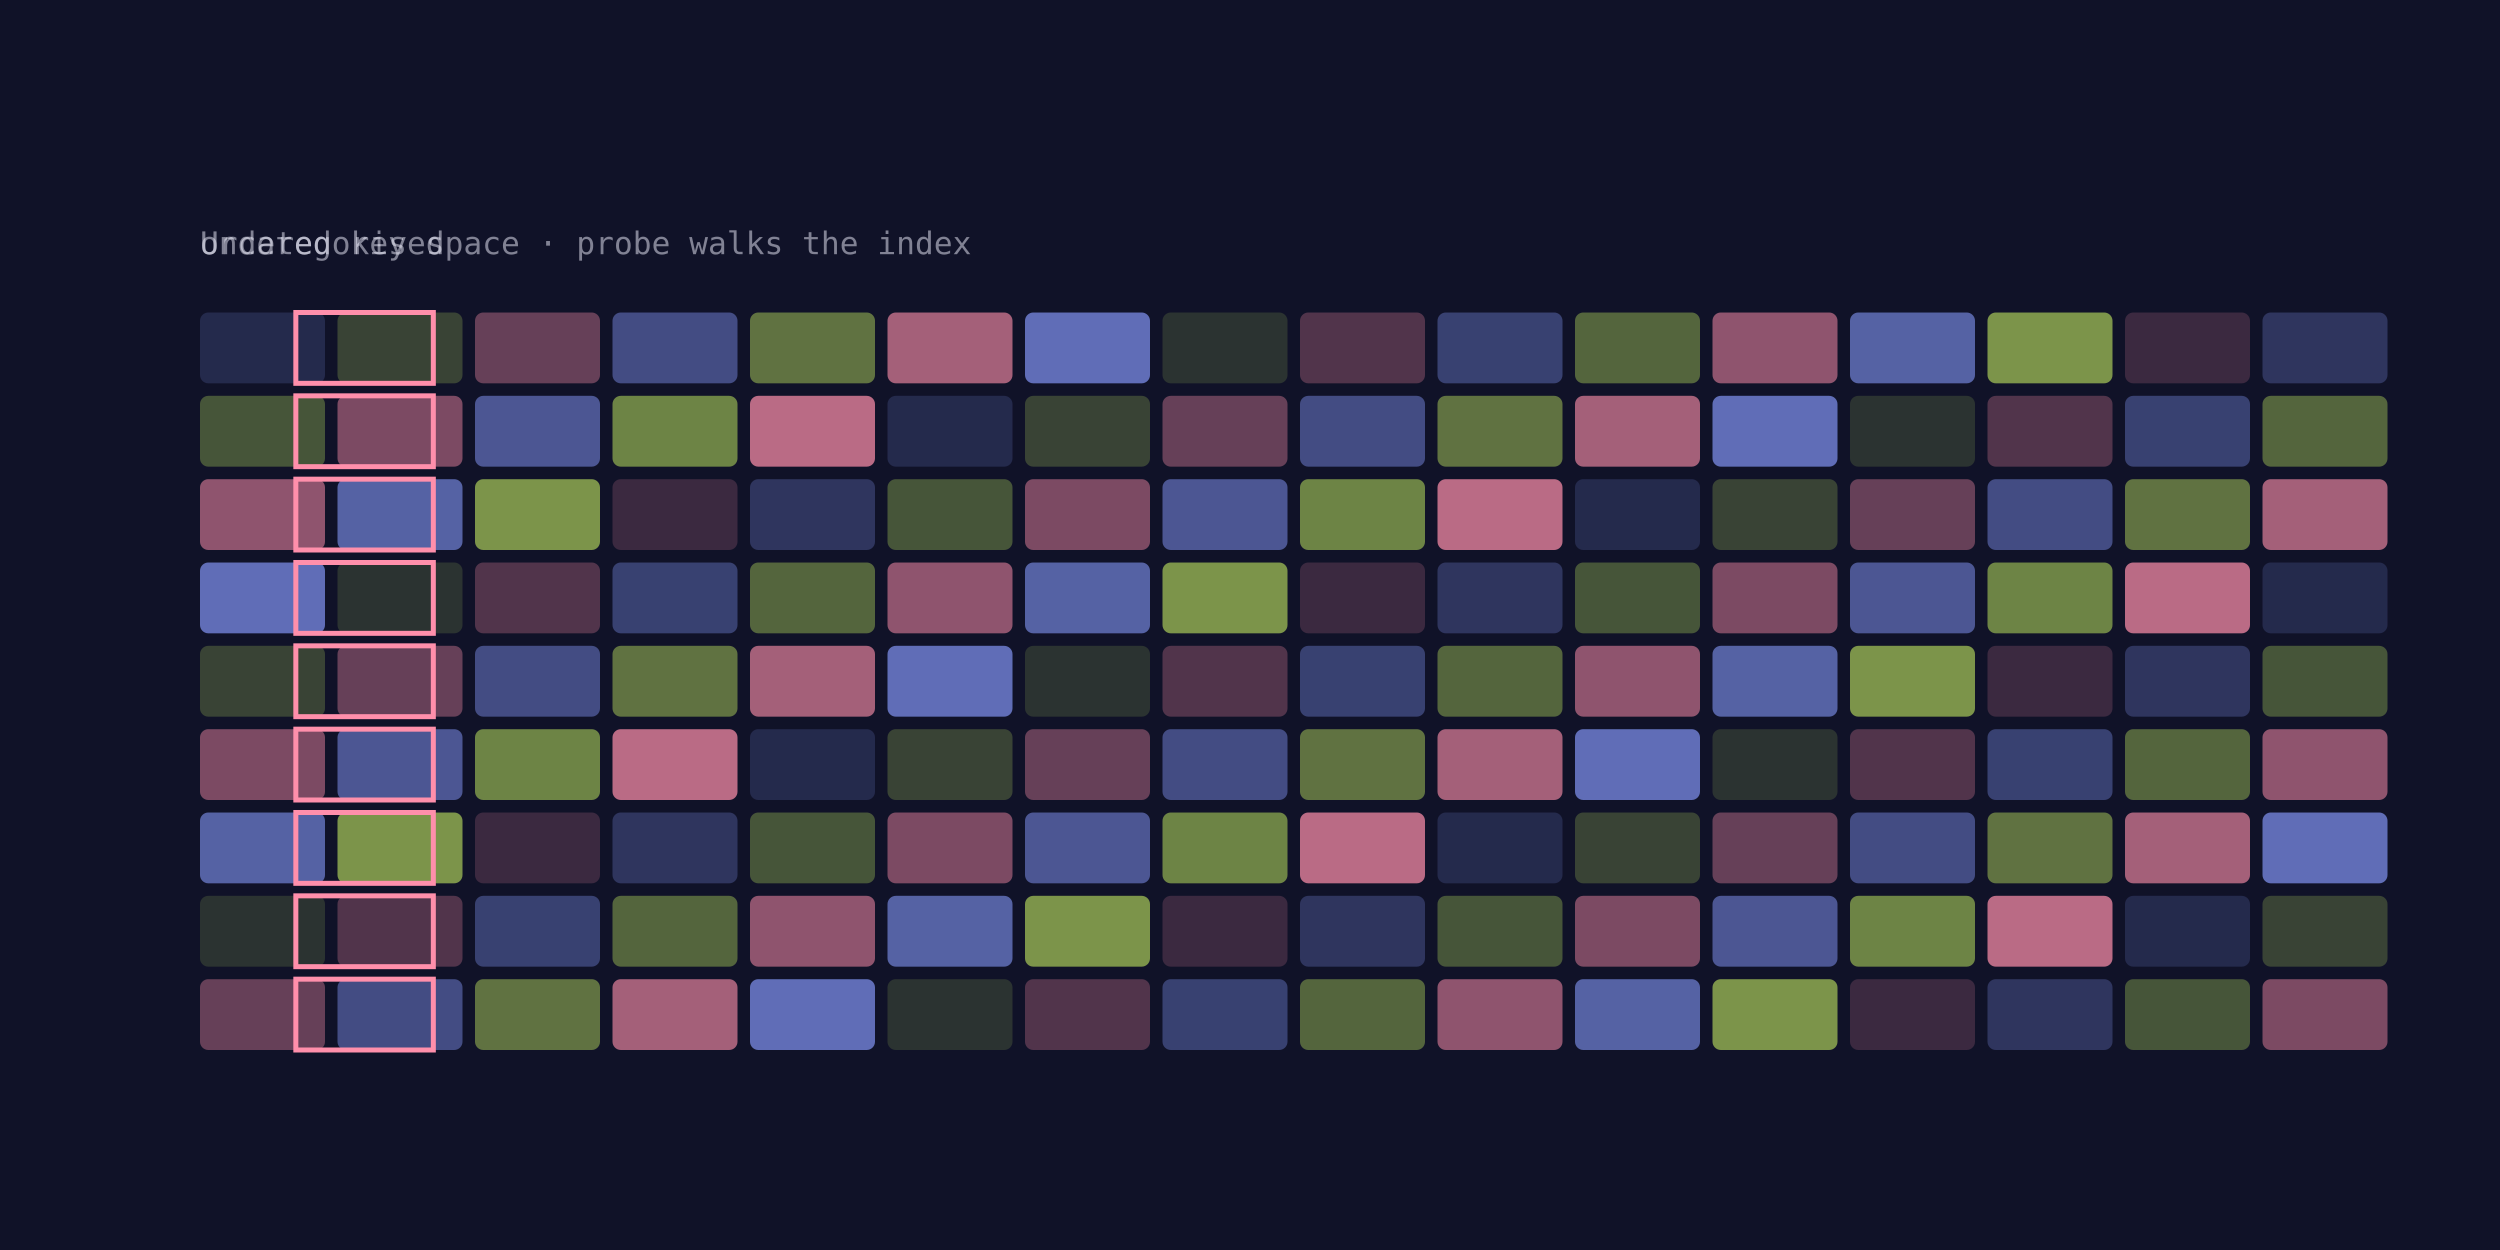
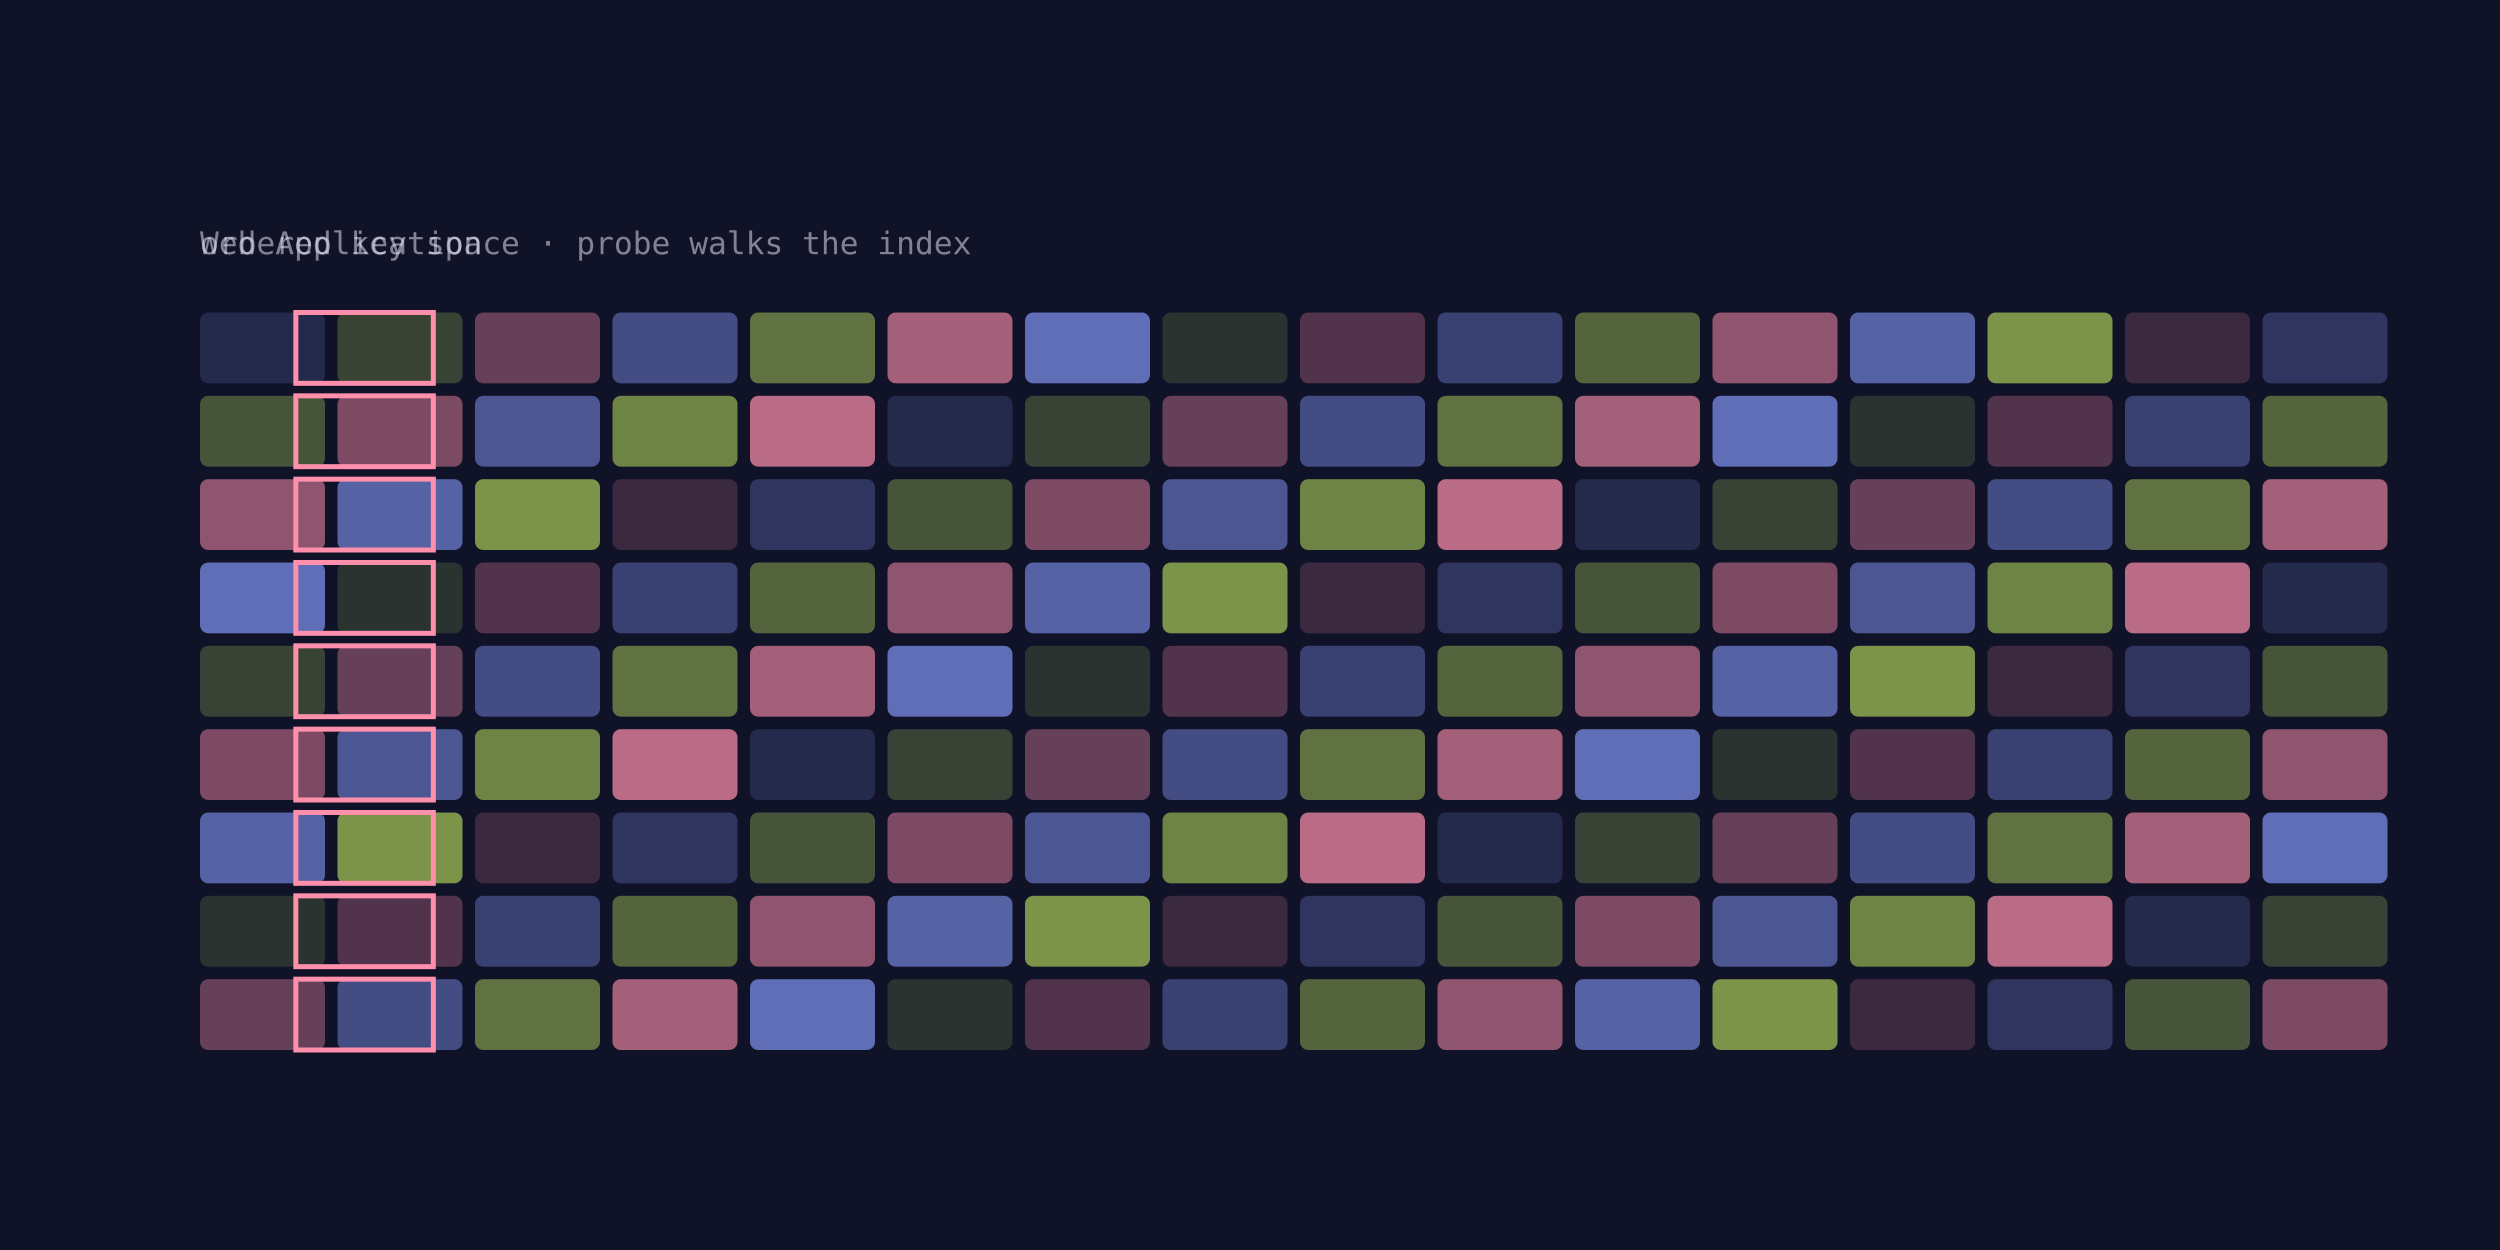
<svg xmlns="http://www.w3.org/2000/svg" viewBox="0 0 1200 600" width="1200" height="600" role="img" aria-label="gh0st-website domain model">
  <rect width="1200" height="600" fill="#101228" />
  <defs>
    <linearGradient id="gd" x1="0" y1="0" x2="1" y2="1">
      <stop offset="0%" stop-color="#8093f1" />
      <stop offset="100%" stop-color="#a7c957" />
    </linearGradient>
  </defs>
  <rect x="96.00" y="150.00" width="60.00" height="34.00" rx="4.00" fill="#8093f1" opacity="0.18" />
  <rect x="162.00" y="150.00" width="60.00" height="34.00" rx="4.00" fill="#a7c957" opacity="0.27" />
  <rect x="228.00" y="150.00" width="60.00" height="34.00" rx="4.00" fill="#ff8fab" opacity="0.36" />
  <rect x="294.00" y="150.00" width="60.00" height="34.00" rx="4.00" fill="#8093f1" opacity="0.45" />
  <rect x="360.00" y="150.00" width="60.00" height="34.00" rx="4.00" fill="#a7c957" opacity="0.53" />
  <rect x="426.00" y="150.00" width="60.00" height="34.00" rx="4.00" fill="#ff8fab" opacity="0.62" />
  <rect x="492.00" y="150.00" width="60.00" height="34.00" rx="4.00" fill="#8093f1" opacity="0.71" />
  <rect x="558.00" y="150.00" width="60.00" height="34.00" rx="4.00" fill="#a7c957" opacity="0.18" />
  <rect x="624.00" y="150.00" width="60.00" height="34.00" rx="4.00" fill="#ff8fab" opacity="0.27" />
  <rect x="690.00" y="150.00" width="60.00" height="34.00" rx="4.00" fill="#8093f1" opacity="0.36" />
  <rect x="756.00" y="150.00" width="60.00" height="34.00" rx="4.00" fill="#a7c957" opacity="0.45" />
  <rect x="822.00" y="150.00" width="60.00" height="34.00" rx="4.00" fill="#ff8fab" opacity="0.53" />
  <rect x="888.00" y="150.00" width="60.00" height="34.00" rx="4.00" fill="#8093f1" opacity="0.62" />
  <rect x="954.00" y="150.00" width="60.00" height="34.00" rx="4.00" fill="#a7c957" opacity="0.71" />
  <rect x="1020.00" y="150.00" width="60.00" height="34.00" rx="4.00" fill="#ff8fab" opacity="0.18" />
  <rect x="1086.00" y="150.00" width="60.00" height="34.00" rx="4.00" fill="#8093f1" opacity="0.27" />
  <rect x="96.00" y="190.00" width="60.00" height="34.00" rx="4.00" fill="#a7c957" opacity="0.36" />
  <rect x="162.00" y="190.00" width="60.00" height="34.00" rx="4.00" fill="#ff8fab" opacity="0.45" />
  <rect x="228.00" y="190.00" width="60.00" height="34.00" rx="4.00" fill="#8093f1" opacity="0.53" />
  <rect x="294.00" y="190.00" width="60.00" height="34.00" rx="4.00" fill="#a7c957" opacity="0.62" />
  <rect x="360.00" y="190.00" width="60.00" height="34.00" rx="4.00" fill="#ff8fab" opacity="0.71" />
  <rect x="426.00" y="190.00" width="60.00" height="34.00" rx="4.00" fill="#8093f1" opacity="0.18" />
  <rect x="492.00" y="190.00" width="60.00" height="34.00" rx="4.00" fill="#a7c957" opacity="0.27" />
  <rect x="558.00" y="190.00" width="60.00" height="34.00" rx="4.00" fill="#ff8fab" opacity="0.36" />
  <rect x="624.00" y="190.00" width="60.00" height="34.00" rx="4.00" fill="#8093f1" opacity="0.45" />
  <rect x="690.00" y="190.00" width="60.00" height="34.00" rx="4.00" fill="#a7c957" opacity="0.53" />
  <rect x="756.00" y="190.00" width="60.00" height="34.00" rx="4.00" fill="#ff8fab" opacity="0.62" />
  <rect x="822.00" y="190.00" width="60.00" height="34.00" rx="4.00" fill="#8093f1" opacity="0.71" />
  <rect x="888.00" y="190.00" width="60.00" height="34.00" rx="4.00" fill="#a7c957" opacity="0.18" />
  <rect x="954.00" y="190.00" width="60.00" height="34.00" rx="4.00" fill="#ff8fab" opacity="0.27" />
  <rect x="1020.00" y="190.00" width="60.00" height="34.00" rx="4.00" fill="#8093f1" opacity="0.36" />
  <rect x="1086.00" y="190.00" width="60.00" height="34.00" rx="4.00" fill="#a7c957" opacity="0.45" />
  <rect x="96.00" y="230.00" width="60.00" height="34.00" rx="4.00" fill="#ff8fab" opacity="0.53" />
  <rect x="162.00" y="230.00" width="60.00" height="34.00" rx="4.00" fill="#8093f1" opacity="0.62" />
  <rect x="228.00" y="230.00" width="60.00" height="34.00" rx="4.00" fill="#a7c957" opacity="0.71" />
  <rect x="294.00" y="230.00" width="60.00" height="34.00" rx="4.00" fill="#ff8fab" opacity="0.18" />
  <rect x="360.00" y="230.00" width="60.00" height="34.00" rx="4.00" fill="#8093f1" opacity="0.27" />
  <rect x="426.00" y="230.00" width="60.00" height="34.00" rx="4.00" fill="#a7c957" opacity="0.36" />
  <rect x="492.00" y="230.00" width="60.00" height="34.00" rx="4.00" fill="#ff8fab" opacity="0.45" />
  <rect x="558.00" y="230.00" width="60.00" height="34.00" rx="4.00" fill="#8093f1" opacity="0.53" />
  <rect x="624.00" y="230.00" width="60.00" height="34.00" rx="4.00" fill="#a7c957" opacity="0.62" />
  <rect x="690.00" y="230.00" width="60.00" height="34.00" rx="4.00" fill="#ff8fab" opacity="0.71" />
  <rect x="756.00" y="230.00" width="60.00" height="34.00" rx="4.00" fill="#8093f1" opacity="0.18" />
  <rect x="822.00" y="230.00" width="60.00" height="34.00" rx="4.00" fill="#a7c957" opacity="0.27" />
  <rect x="888.00" y="230.00" width="60.00" height="34.00" rx="4.00" fill="#ff8fab" opacity="0.36" />
  <rect x="954.00" y="230.00" width="60.00" height="34.00" rx="4.00" fill="#8093f1" opacity="0.45" />
  <rect x="1020.00" y="230.00" width="60.00" height="34.00" rx="4.00" fill="#a7c957" opacity="0.53" />
  <rect x="1086.00" y="230.00" width="60.00" height="34.00" rx="4.00" fill="#ff8fab" opacity="0.62" />
  <rect x="96.00" y="270.00" width="60.00" height="34.00" rx="4.00" fill="#8093f1" opacity="0.71" />
  <rect x="162.00" y="270.00" width="60.00" height="34.00" rx="4.00" fill="#a7c957" opacity="0.18" />
  <rect x="228.00" y="270.00" width="60.00" height="34.00" rx="4.00" fill="#ff8fab" opacity="0.27" />
  <rect x="294.00" y="270.00" width="60.00" height="34.00" rx="4.00" fill="#8093f1" opacity="0.36" />
  <rect x="360.00" y="270.00" width="60.00" height="34.00" rx="4.00" fill="#a7c957" opacity="0.45" />
  <rect x="426.00" y="270.00" width="60.00" height="34.00" rx="4.00" fill="#ff8fab" opacity="0.53" />
  <rect x="492.00" y="270.00" width="60.00" height="34.00" rx="4.00" fill="#8093f1" opacity="0.62" />
  <rect x="558.00" y="270.00" width="60.00" height="34.00" rx="4.00" fill="#a7c957" opacity="0.71" />
  <rect x="624.00" y="270.00" width="60.00" height="34.00" rx="4.00" fill="#ff8fab" opacity="0.18" />
  <rect x="690.00" y="270.00" width="60.00" height="34.00" rx="4.00" fill="#8093f1" opacity="0.27" />
  <rect x="756.00" y="270.00" width="60.00" height="34.00" rx="4.00" fill="#a7c957" opacity="0.36" />
  <rect x="822.00" y="270.00" width="60.00" height="34.00" rx="4.00" fill="#ff8fab" opacity="0.45" />
  <rect x="888.00" y="270.00" width="60.00" height="34.00" rx="4.00" fill="#8093f1" opacity="0.53" />
  <rect x="954.00" y="270.00" width="60.00" height="34.00" rx="4.00" fill="#a7c957" opacity="0.62" />
  <rect x="1020.00" y="270.00" width="60.00" height="34.00" rx="4.00" fill="#ff8fab" opacity="0.71" />
  <rect x="1086.00" y="270.00" width="60.00" height="34.00" rx="4.00" fill="#8093f1" opacity="0.18" />
  <rect x="96.00" y="310.00" width="60.00" height="34.00" rx="4.00" fill="#a7c957" opacity="0.27" />
  <rect x="162.00" y="310.00" width="60.00" height="34.00" rx="4.00" fill="#ff8fab" opacity="0.36" />
  <rect x="228.00" y="310.00" width="60.00" height="34.00" rx="4.00" fill="#8093f1" opacity="0.45" />
  <rect x="294.00" y="310.00" width="60.00" height="34.00" rx="4.00" fill="#a7c957" opacity="0.53" />
  <rect x="360.00" y="310.00" width="60.00" height="34.00" rx="4.00" fill="#ff8fab" opacity="0.62" />
  <rect x="426.00" y="310.00" width="60.00" height="34.00" rx="4.00" fill="#8093f1" opacity="0.71" />
  <rect x="492.00" y="310.00" width="60.00" height="34.00" rx="4.00" fill="#a7c957" opacity="0.18" />
  <rect x="558.00" y="310.00" width="60.00" height="34.00" rx="4.00" fill="#ff8fab" opacity="0.27" />
  <rect x="624.00" y="310.00" width="60.00" height="34.00" rx="4.00" fill="#8093f1" opacity="0.36" />
  <rect x="690.00" y="310.00" width="60.00" height="34.00" rx="4.00" fill="#a7c957" opacity="0.45" />
  <rect x="756.00" y="310.00" width="60.00" height="34.00" rx="4.00" fill="#ff8fab" opacity="0.53" />
  <rect x="822.00" y="310.00" width="60.00" height="34.00" rx="4.00" fill="#8093f1" opacity="0.62" />
  <rect x="888.00" y="310.00" width="60.00" height="34.00" rx="4.00" fill="#a7c957" opacity="0.71" />
  <rect x="954.00" y="310.00" width="60.00" height="34.00" rx="4.00" fill="#ff8fab" opacity="0.18" />
  <rect x="1020.00" y="310.00" width="60.00" height="34.00" rx="4.00" fill="#8093f1" opacity="0.27" />
  <rect x="1086.00" y="310.00" width="60.00" height="34.00" rx="4.00" fill="#a7c957" opacity="0.36" />
  <rect x="96.00" y="350.00" width="60.00" height="34.00" rx="4.00" fill="#ff8fab" opacity="0.45" />
  <rect x="162.00" y="350.00" width="60.00" height="34.00" rx="4.00" fill="#8093f1" opacity="0.53" />
  <rect x="228.00" y="350.00" width="60.00" height="34.00" rx="4.00" fill="#a7c957" opacity="0.62" />
  <rect x="294.00" y="350.00" width="60.00" height="34.00" rx="4.00" fill="#ff8fab" opacity="0.71" />
  <rect x="360.00" y="350.00" width="60.00" height="34.00" rx="4.00" fill="#8093f1" opacity="0.18" />
  <rect x="426.00" y="350.00" width="60.00" height="34.00" rx="4.00" fill="#a7c957" opacity="0.27" />
  <rect x="492.00" y="350.00" width="60.00" height="34.00" rx="4.00" fill="#ff8fab" opacity="0.36" />
  <rect x="558.00" y="350.00" width="60.00" height="34.00" rx="4.00" fill="#8093f1" opacity="0.45" />
  <rect x="624.00" y="350.00" width="60.00" height="34.00" rx="4.00" fill="#a7c957" opacity="0.53" />
  <rect x="690.00" y="350.00" width="60.00" height="34.00" rx="4.00" fill="#ff8fab" opacity="0.62" />
  <rect x="756.00" y="350.00" width="60.00" height="34.00" rx="4.00" fill="#8093f1" opacity="0.71" />
  <rect x="822.00" y="350.00" width="60.00" height="34.00" rx="4.00" fill="#a7c957" opacity="0.18" />
  <rect x="888.00" y="350.00" width="60.00" height="34.00" rx="4.00" fill="#ff8fab" opacity="0.27" />
  <rect x="954.00" y="350.00" width="60.00" height="34.00" rx="4.00" fill="#8093f1" opacity="0.36" />
  <rect x="1020.00" y="350.00" width="60.00" height="34.00" rx="4.00" fill="#a7c957" opacity="0.45" />
  <rect x="1086.00" y="350.00" width="60.00" height="34.00" rx="4.00" fill="#ff8fab" opacity="0.53" />
  <rect x="96.00" y="390.00" width="60.00" height="34.00" rx="4.00" fill="#8093f1" opacity="0.62" />
  <rect x="162.00" y="390.00" width="60.00" height="34.00" rx="4.00" fill="#a7c957" opacity="0.71" />
  <rect x="228.00" y="390.00" width="60.00" height="34.00" rx="4.00" fill="#ff8fab" opacity="0.18" />
  <rect x="294.00" y="390.00" width="60.00" height="34.00" rx="4.00" fill="#8093f1" opacity="0.27" />
  <rect x="360.00" y="390.00" width="60.00" height="34.00" rx="4.00" fill="#a7c957" opacity="0.36" />
  <rect x="426.00" y="390.00" width="60.00" height="34.00" rx="4.00" fill="#ff8fab" opacity="0.45" />
  <rect x="492.00" y="390.00" width="60.00" height="34.00" rx="4.00" fill="#8093f1" opacity="0.53" />
  <rect x="558.00" y="390.00" width="60.00" height="34.00" rx="4.00" fill="#a7c957" opacity="0.62" />
  <rect x="624.00" y="390.00" width="60.00" height="34.00" rx="4.00" fill="#ff8fab" opacity="0.71" />
  <rect x="690.00" y="390.00" width="60.00" height="34.00" rx="4.00" fill="#8093f1" opacity="0.18" />
  <rect x="756.00" y="390.00" width="60.00" height="34.00" rx="4.00" fill="#a7c957" opacity="0.27" />
  <rect x="822.00" y="390.00" width="60.00" height="34.00" rx="4.00" fill="#ff8fab" opacity="0.36" />
  <rect x="888.00" y="390.00" width="60.00" height="34.00" rx="4.00" fill="#8093f1" opacity="0.45" />
  <rect x="954.00" y="390.00" width="60.00" height="34.00" rx="4.00" fill="#a7c957" opacity="0.53" />
  <rect x="1020.00" y="390.00" width="60.00" height="34.00" rx="4.00" fill="#ff8fab" opacity="0.62" />
  <rect x="1086.00" y="390.00" width="60.00" height="34.00" rx="4.00" fill="#8093f1" opacity="0.71" />
  <rect x="96.00" y="430.00" width="60.00" height="34.00" rx="4.00" fill="#a7c957" opacity="0.18" />
  <rect x="162.00" y="430.00" width="60.00" height="34.00" rx="4.00" fill="#ff8fab" opacity="0.27" />
  <rect x="228.00" y="430.00" width="60.00" height="34.00" rx="4.00" fill="#8093f1" opacity="0.36" />
  <rect x="294.00" y="430.00" width="60.00" height="34.00" rx="4.00" fill="#a7c957" opacity="0.45" />
  <rect x="360.00" y="430.00" width="60.00" height="34.00" rx="4.00" fill="#ff8fab" opacity="0.53" />
  <rect x="426.00" y="430.00" width="60.00" height="34.00" rx="4.00" fill="#8093f1" opacity="0.62" />
  <rect x="492.00" y="430.00" width="60.00" height="34.00" rx="4.00" fill="#a7c957" opacity="0.71" />
  <rect x="558.00" y="430.00" width="60.00" height="34.00" rx="4.00" fill="#ff8fab" opacity="0.18" />
  <rect x="624.00" y="430.00" width="60.00" height="34.00" rx="4.00" fill="#8093f1" opacity="0.27" />
  <rect x="690.00" y="430.00" width="60.00" height="34.00" rx="4.00" fill="#a7c957" opacity="0.36" />
  <rect x="756.00" y="430.00" width="60.00" height="34.00" rx="4.00" fill="#ff8fab" opacity="0.45" />
  <rect x="822.00" y="430.00" width="60.00" height="34.00" rx="4.00" fill="#8093f1" opacity="0.53" />
  <rect x="888.00" y="430.00" width="60.00" height="34.00" rx="4.00" fill="#a7c957" opacity="0.62" />
  <rect x="954.00" y="430.00" width="60.00" height="34.00" rx="4.00" fill="#ff8fab" opacity="0.71" />
  <rect x="1020.00" y="430.00" width="60.00" height="34.00" rx="4.00" fill="#8093f1" opacity="0.18" />
  <rect x="1086.00" y="430.00" width="60.00" height="34.00" rx="4.00" fill="#a7c957" opacity="0.27" />
  <rect x="96.00" y="470.00" width="60.00" height="34.00" rx="4.00" fill="#ff8fab" opacity="0.36" />
  <rect x="162.00" y="470.00" width="60.00" height="34.00" rx="4.00" fill="#8093f1" opacity="0.45" />
  <rect x="228.00" y="470.00" width="60.00" height="34.00" rx="4.00" fill="#a7c957" opacity="0.53" />
  <rect x="294.00" y="470.00" width="60.00" height="34.00" rx="4.00" fill="#ff8fab" opacity="0.62" />
  <rect x="360.00" y="470.00" width="60.00" height="34.00" rx="4.00" fill="#8093f1" opacity="0.71" />
  <rect x="426.00" y="470.00" width="60.00" height="34.00" rx="4.00" fill="#a7c957" opacity="0.18" />
  <rect x="492.00" y="470.00" width="60.00" height="34.00" rx="4.00" fill="#ff8fab" opacity="0.27" />
  <rect x="558.00" y="470.00" width="60.00" height="34.00" rx="4.00" fill="#8093f1" opacity="0.36" />
  <rect x="624.00" y="470.00" width="60.00" height="34.00" rx="4.00" fill="#a7c957" opacity="0.45" />
  <rect x="690.00" y="470.00" width="60.00" height="34.00" rx="4.00" fill="#ff8fab" opacity="0.53" />
  <rect x="756.00" y="470.00" width="60.00" height="34.00" rx="4.00" fill="#8093f1" opacity="0.62" />
  <rect x="822.00" y="470.00" width="60.00" height="34.00" rx="4.00" fill="#a7c957" opacity="0.71" />
  <rect x="888.00" y="470.00" width="60.00" height="34.00" rx="4.00" fill="#ff8fab" opacity="0.18" />
  <rect x="954.00" y="470.00" width="60.00" height="34.00" rx="4.00" fill="#8093f1" opacity="0.27" />
  <rect x="1020.00" y="470.00" width="60.00" height="34.00" rx="4.00" fill="#a7c957" opacity="0.36" />
  <rect x="1086.00" y="470.00" width="60.00" height="34.00" rx="4.00" fill="#ff8fab" opacity="0.45" />
  <g>
    <rect x="142" y="150" width="66" height="34" fill="none" stroke="#ff8fab" stroke-width="2.4">
      <animate attributeName="opacity" values="0;1;0" dur="8.4s" begin="0.0s" repeatCount="indefinite" />
    </rect>
  </g>
  <g>
    <rect x="142" y="190" width="66" height="34" fill="none" stroke="#ff8fab" stroke-width="2.4">
      <animate attributeName="opacity" values="0;1;0" dur="8.4s" begin="0.42s" repeatCount="indefinite" />
    </rect>
  </g>
  <g>
    <rect x="142" y="230" width="66" height="34" fill="none" stroke="#ff8fab" stroke-width="2.4">
      <animate attributeName="opacity" values="0;1;0" dur="8.4s" begin="0.84s" repeatCount="indefinite" />
    </rect>
  </g>
  <g>
    <rect x="142" y="270" width="66" height="34" fill="none" stroke="#ff8fab" stroke-width="2.4">
      <animate attributeName="opacity" values="0;1;0" dur="8.4s" begin="1.26s" repeatCount="indefinite" />
    </rect>
  </g>
  <g>
    <rect x="142" y="310" width="66" height="34" fill="none" stroke="#ff8fab" stroke-width="2.4">
      <animate attributeName="opacity" values="0;1;0" dur="8.4s" begin="1.68s" repeatCount="indefinite" />
    </rect>
  </g>
  <g>
    <rect x="142" y="350" width="66" height="34" fill="none" stroke="#ff8fab" stroke-width="2.4">
      <animate attributeName="opacity" values="0;1;0" dur="8.4s" begin="2.1s" repeatCount="indefinite" />
    </rect>
  </g>
  <g>
    <rect x="142" y="390" width="66" height="34" fill="none" stroke="#ff8fab" stroke-width="2.4">
      <animate attributeName="opacity" values="0;1;0" dur="8.4s" begin="2.52s" repeatCount="indefinite" />
    </rect>
  </g>
  <g>
    <rect x="142" y="430" width="66" height="34" fill="none" stroke="#ff8fab" stroke-width="2.4">
      <animate attributeName="opacity" values="0;1;0" dur="8.4s" begin="2.94s" repeatCount="indefinite" />
    </rect>
  </g>
  <g>
    <rect x="142" y="470" width="66" height="34" fill="none" stroke="#ff8fab" stroke-width="2.4">
      <animate attributeName="opacity" values="0;1;0" dur="8.4s" begin="3.36s" repeatCount="indefinite" />
    </rect>
  </g>
  <text x="96" y="122" font-family="ui-monospace,Menlo,monospace" font-size="15" fill="rgba(242,242,255,0.500)">ordered key space · probe walks the index</text>
-   <text x="96" y="122" font-family="ui-monospace,Menlo,monospace" font-size="15" fill="rgba(242,242,255,0.500)">Uncategorised</text>
+   <text x="96" y="122" font-family="ui-monospace,Menlo,monospace" font-size="15" fill="rgba(242,242,255,0.500)">Web Application</text>
</svg>
